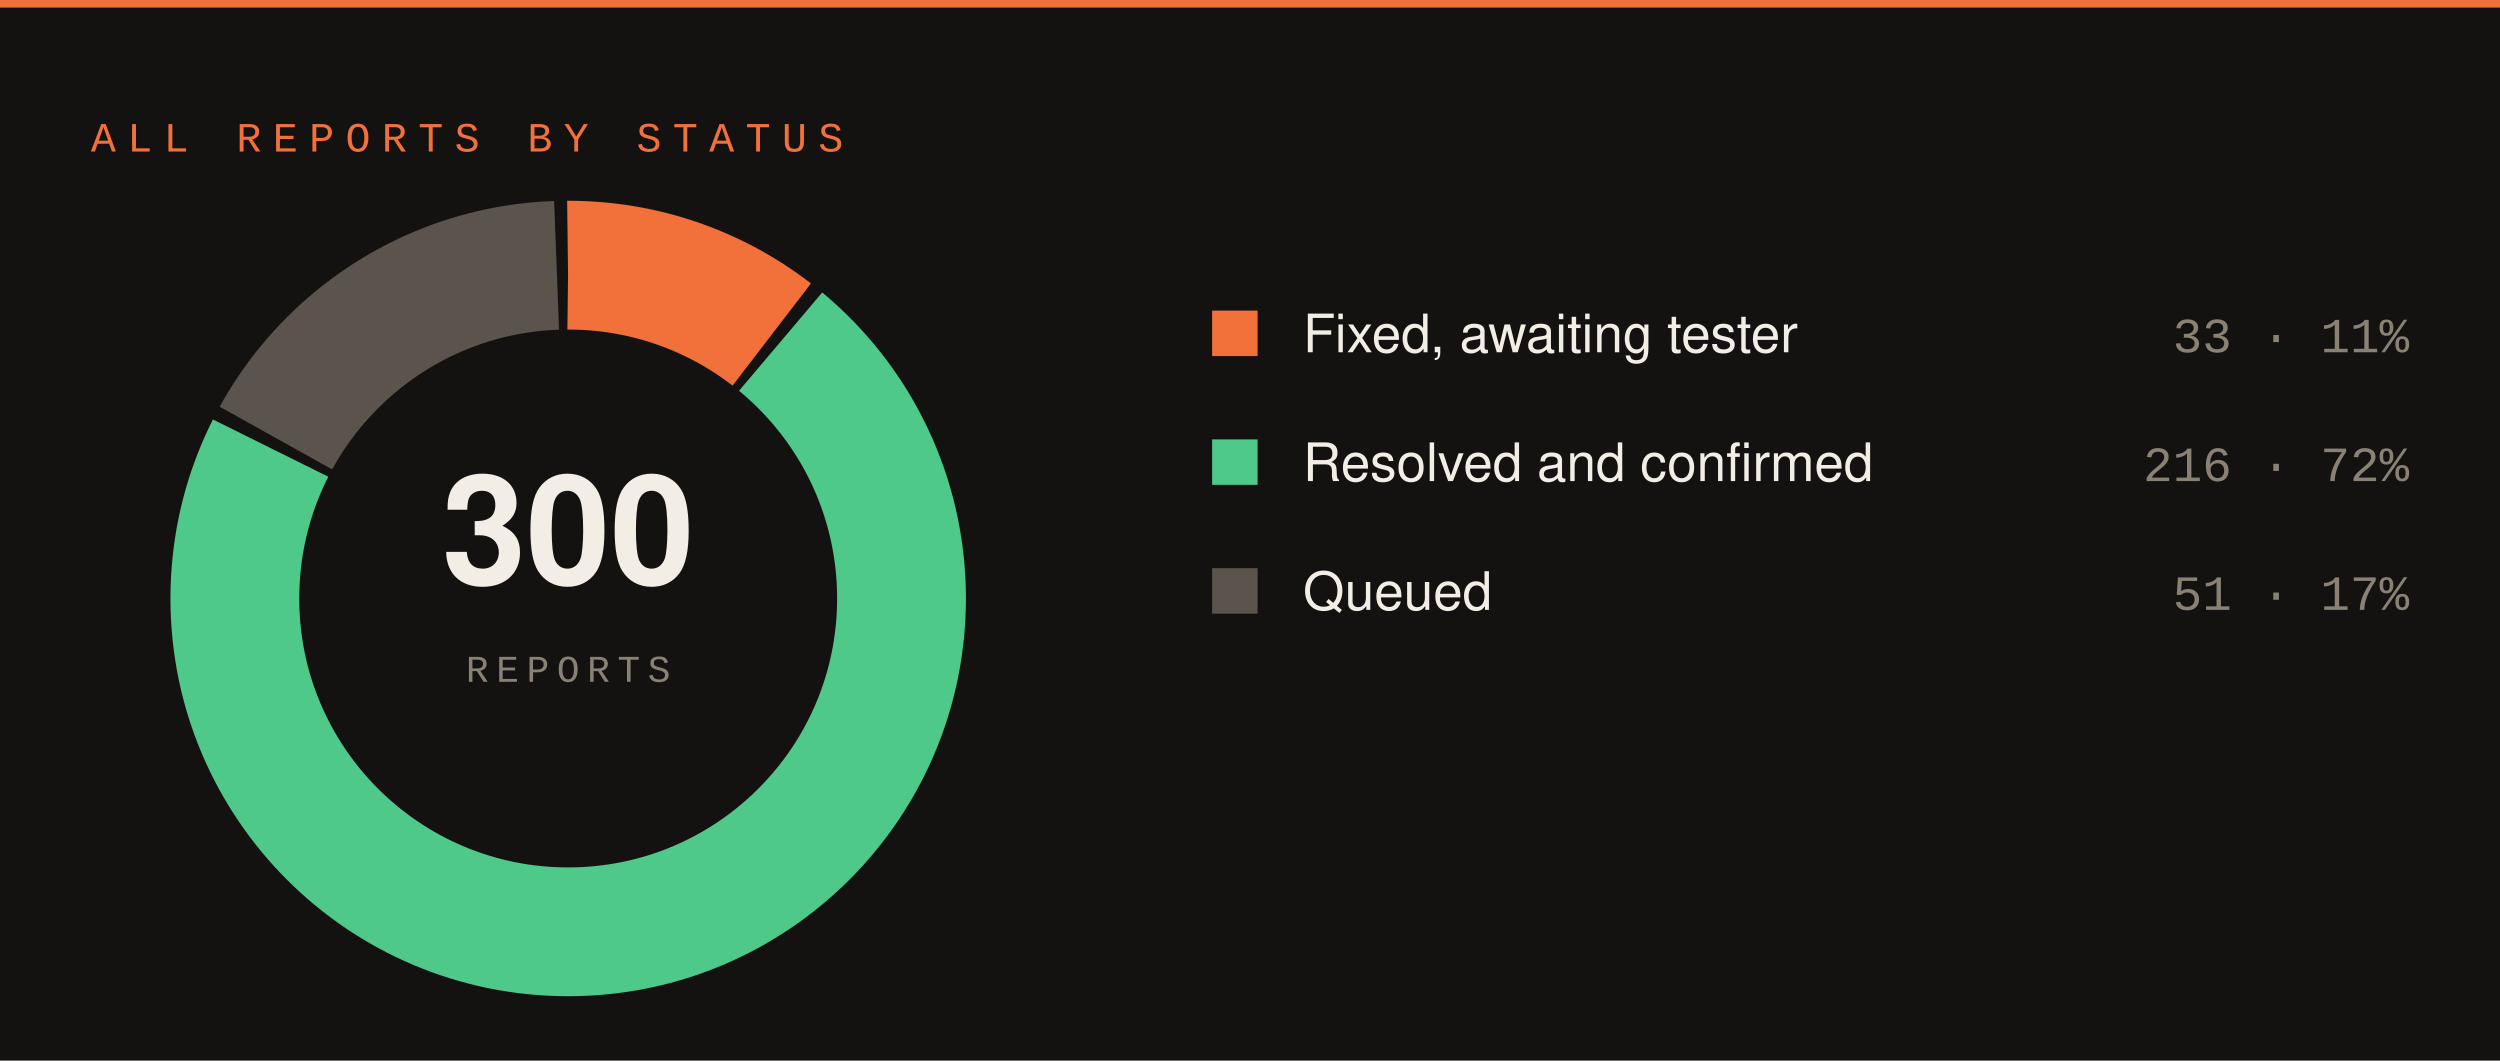
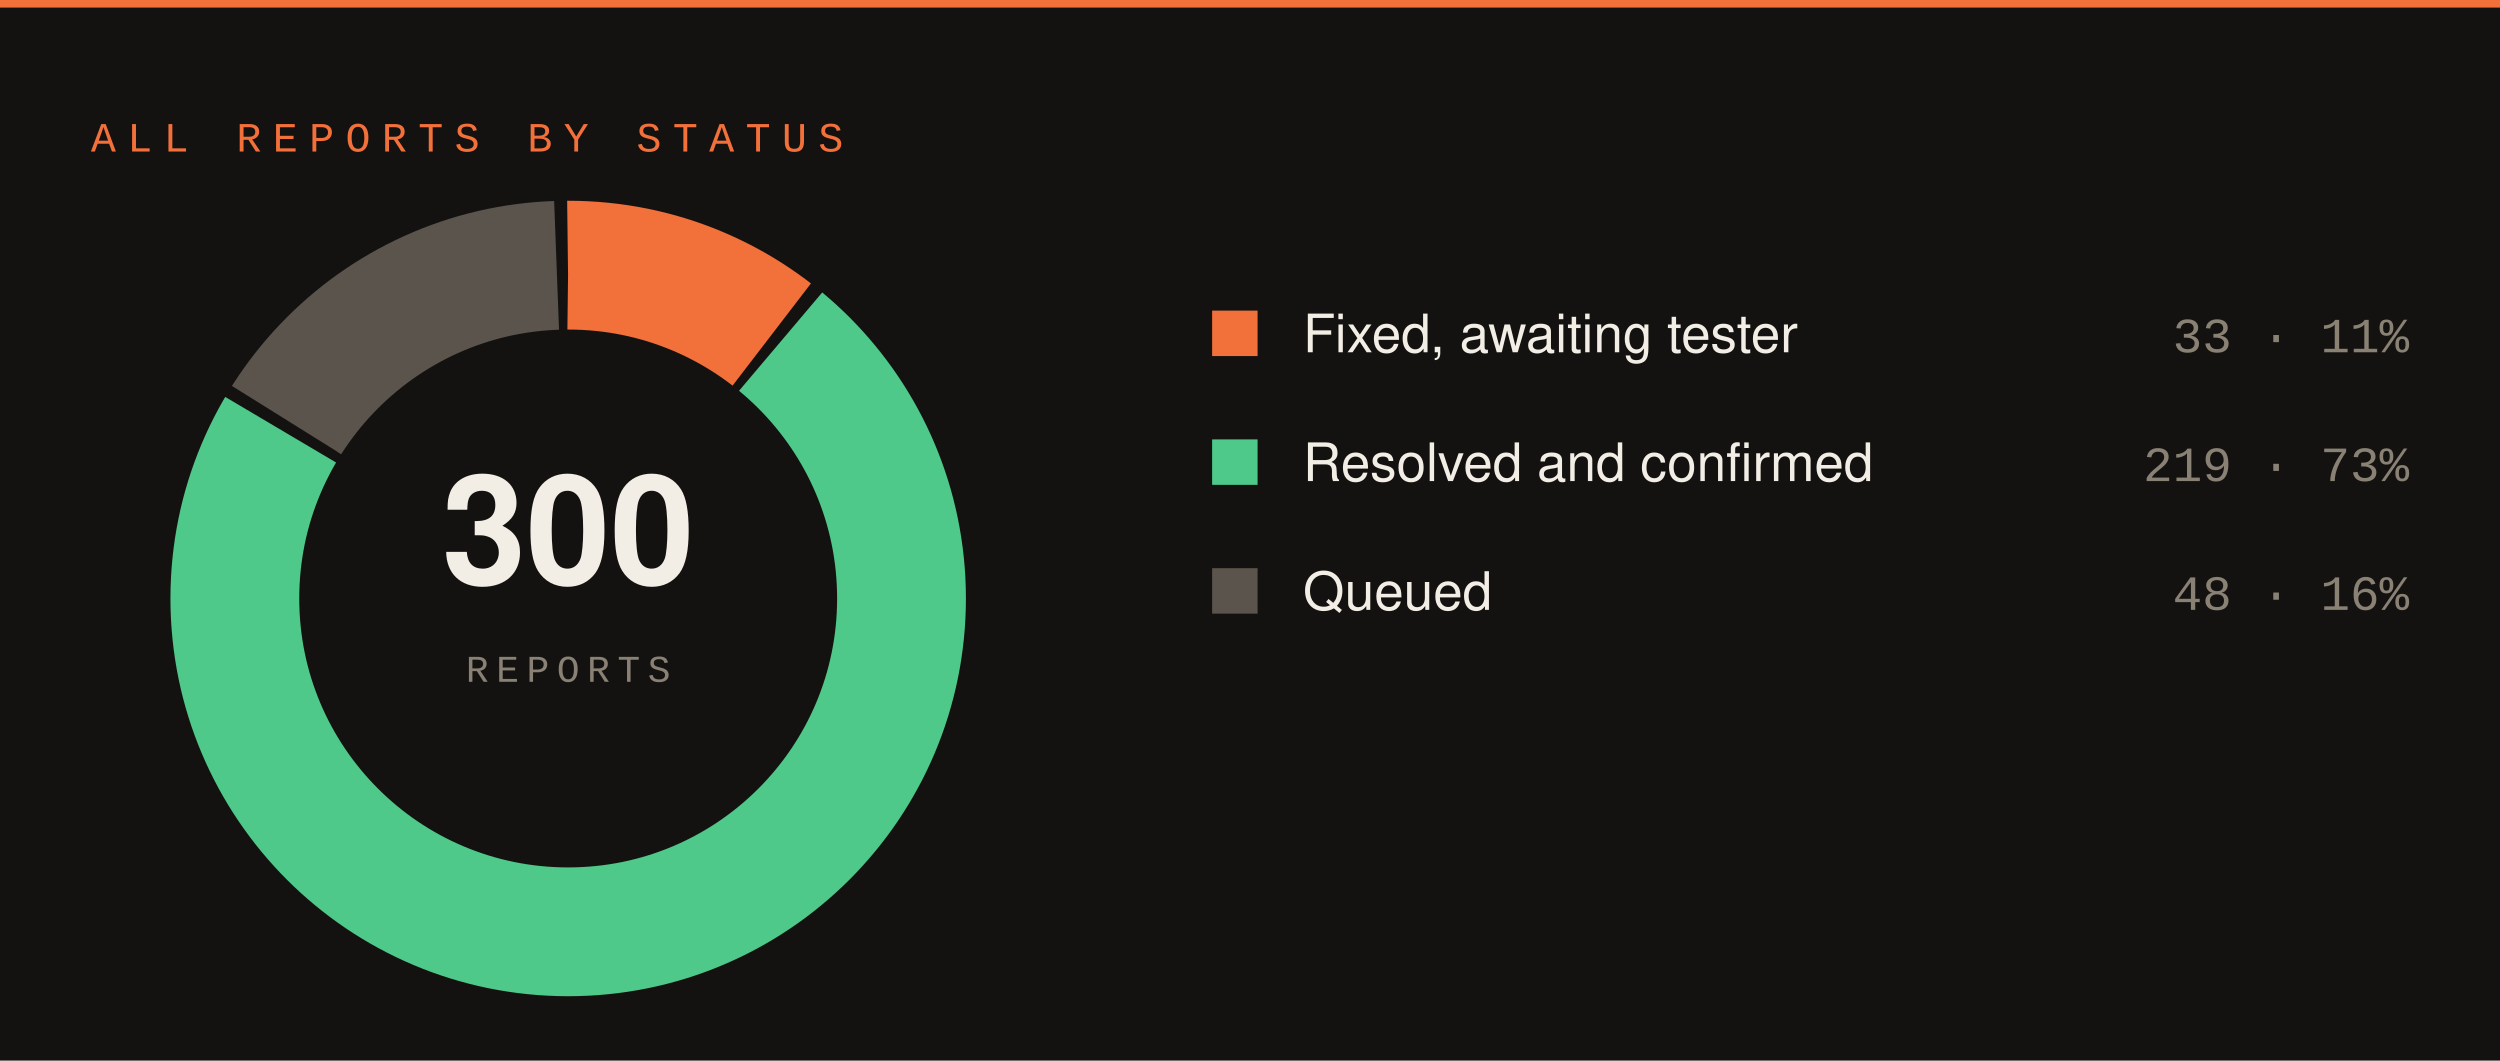
<svg xmlns="http://www.w3.org/2000/svg" width="660" height="280" viewBox="0 0 660 280">
  <rect width="660" height="280" fill="#141210" />
  <rect x="0" y="0" width="660" height="2" fill="#f2703a" />
  <text x="24" y="40" font-family="SFMono-Regular,Consolas,Liberation Mono,monospace" font-size="11" letter-spacing="3" fill="#f2703a">ALL REPORTS BY STATUS</text>
  <circle cx="150" cy="158" r="88" fill="none" stroke="#f2703a" stroke-width="34" stroke-dasharray="57.82 495.10" stroke-dashoffset="-0.00" transform="rotate(-90 150 158)" />
-   <circle cx="150" cy="158" r="88" fill="none" stroke="#4ec98a" stroke-width="34" stroke-dasharray="395.10 157.82" stroke-dashoffset="-60.82" transform="rotate(-90 150 158)" />
-   <circle cx="150" cy="158" r="88" fill="none" stroke="#5a544c" stroke-width="34" stroke-dasharray="91.00 461.92" stroke-dashoffset="-458.92" transform="rotate(-90 150 158)" />
+   <circle cx="150" cy="158" r="88" fill="none" stroke="#4ec98a" stroke-width="34" stroke-dasharray="400.63 152.29" stroke-dashoffset="-60.82" transform="rotate(-90 150 158)" />
+   <circle cx="150" cy="158" r="88" fill="none" stroke="#5a544c" stroke-width="34" stroke-dasharray="85.47 467.45" stroke-dashoffset="-464.45" transform="rotate(-90 150 158)" />
  <text x="150" y="154" font-family="-apple-system,Segoe UI,Helvetica,Arial,sans-serif" font-size="40" font-weight="700" fill="#f2ede5" text-anchor="middle">300</text>
  <text x="150" y="180" font-family="SFMono-Regular,Consolas,Liberation Mono,monospace" font-size="10" letter-spacing="2" fill="#8a8175" text-anchor="middle">REPORTS</text>
  <rect x="320" y="82" width="12" height="12" fill="#f2703a" />
  <text x="344" y="93" font-family="-apple-system,Segoe UI,Helvetica,Arial,sans-serif" font-size="14" fill="#f2ede5">Fixed, awaiting tester</text>
  <text x="636" y="93" font-family="SFMono-Regular,Consolas,Liberation Mono,monospace" font-size="13" fill="#8a8175" text-anchor="end">33 · 11%</text>
  <rect x="320" y="116" width="12" height="12" fill="#4ec98a" />
  <text x="344" y="127" font-family="-apple-system,Segoe UI,Helvetica,Arial,sans-serif" font-size="14" fill="#f2ede5">Resolved and confirmed</text>
-   <text x="636" y="127" font-family="SFMono-Regular,Consolas,Liberation Mono,monospace" font-size="13" fill="#8a8175" text-anchor="end">216 · 72%</text>
+   <text x="636" y="127" font-family="SFMono-Regular,Consolas,Liberation Mono,monospace" font-size="13" fill="#8a8175" text-anchor="end">219 · 73%</text>
  <rect x="320" y="150" width="12" height="12" fill="#5a544c" />
  <text x="344" y="161" font-family="-apple-system,Segoe UI,Helvetica,Arial,sans-serif" font-size="14" fill="#f2ede5">Queued</text>
-   <text x="636" y="161" font-family="SFMono-Regular,Consolas,Liberation Mono,monospace" font-size="13" fill="#8a8175" text-anchor="end">51 · 17%</text>
+   <text x="636" y="161" font-family="SFMono-Regular,Consolas,Liberation Mono,monospace" font-size="13" fill="#8a8175" text-anchor="end">48 · 16%</text>
</svg>
